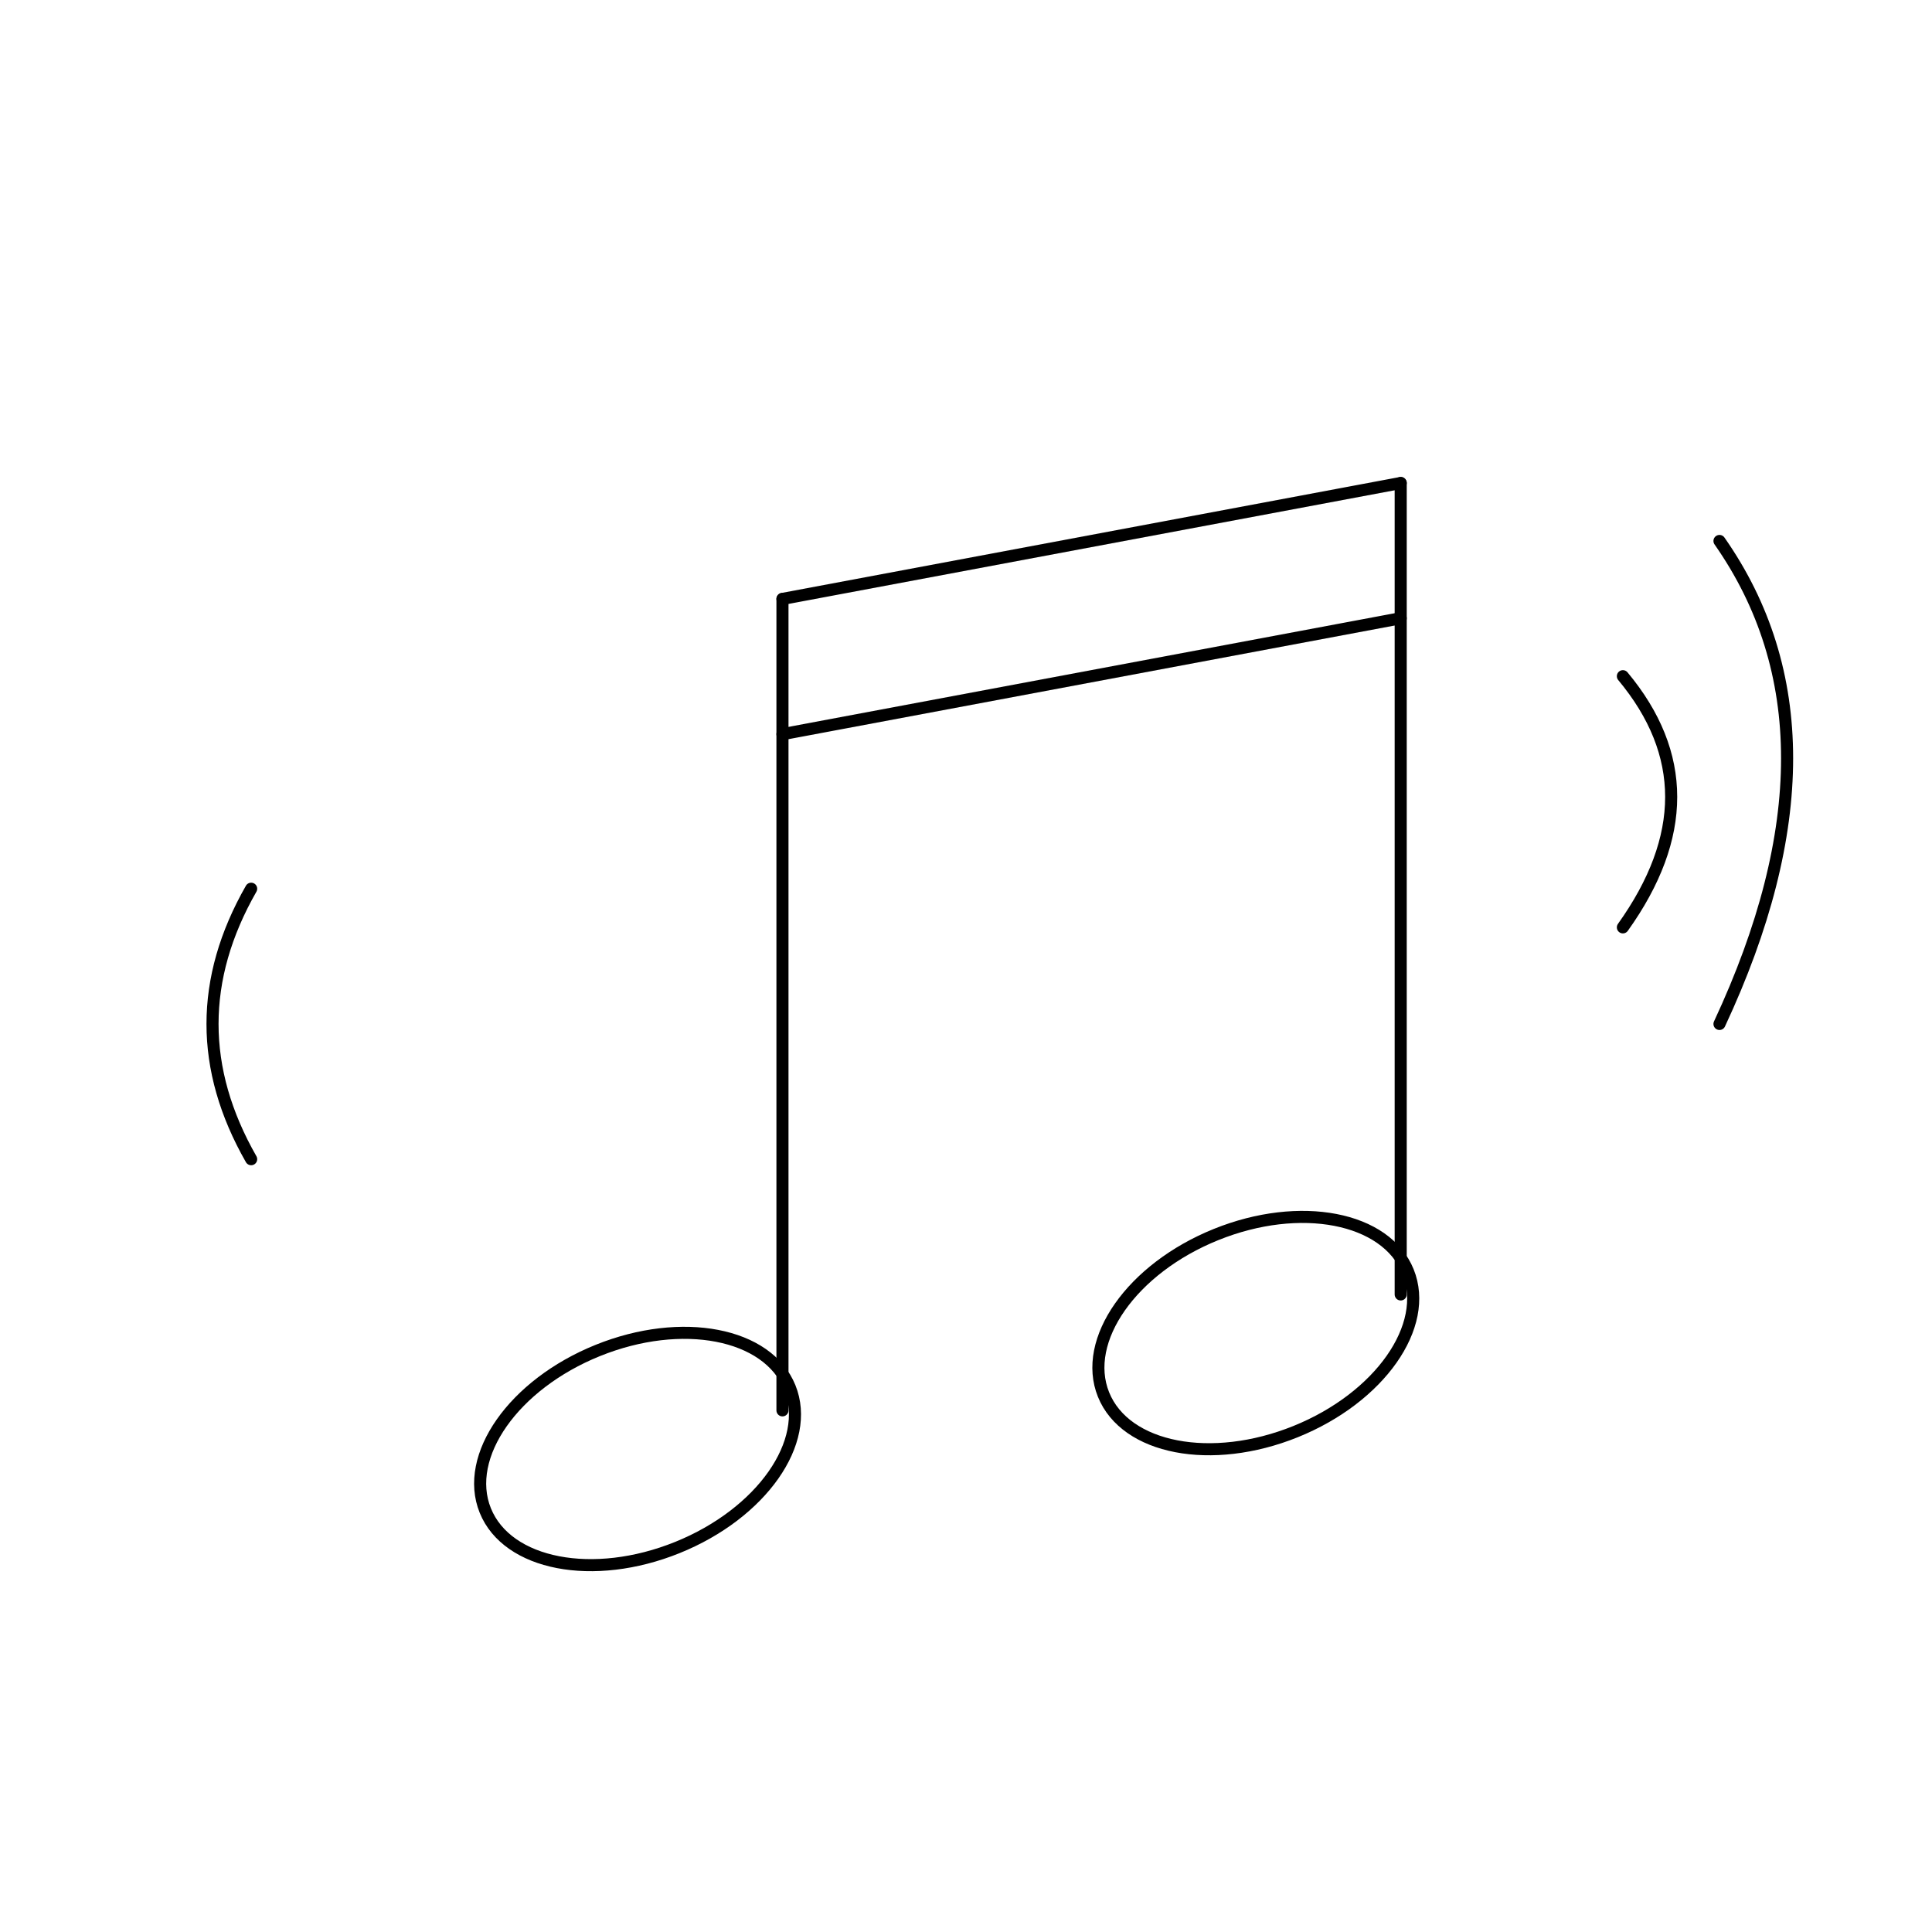
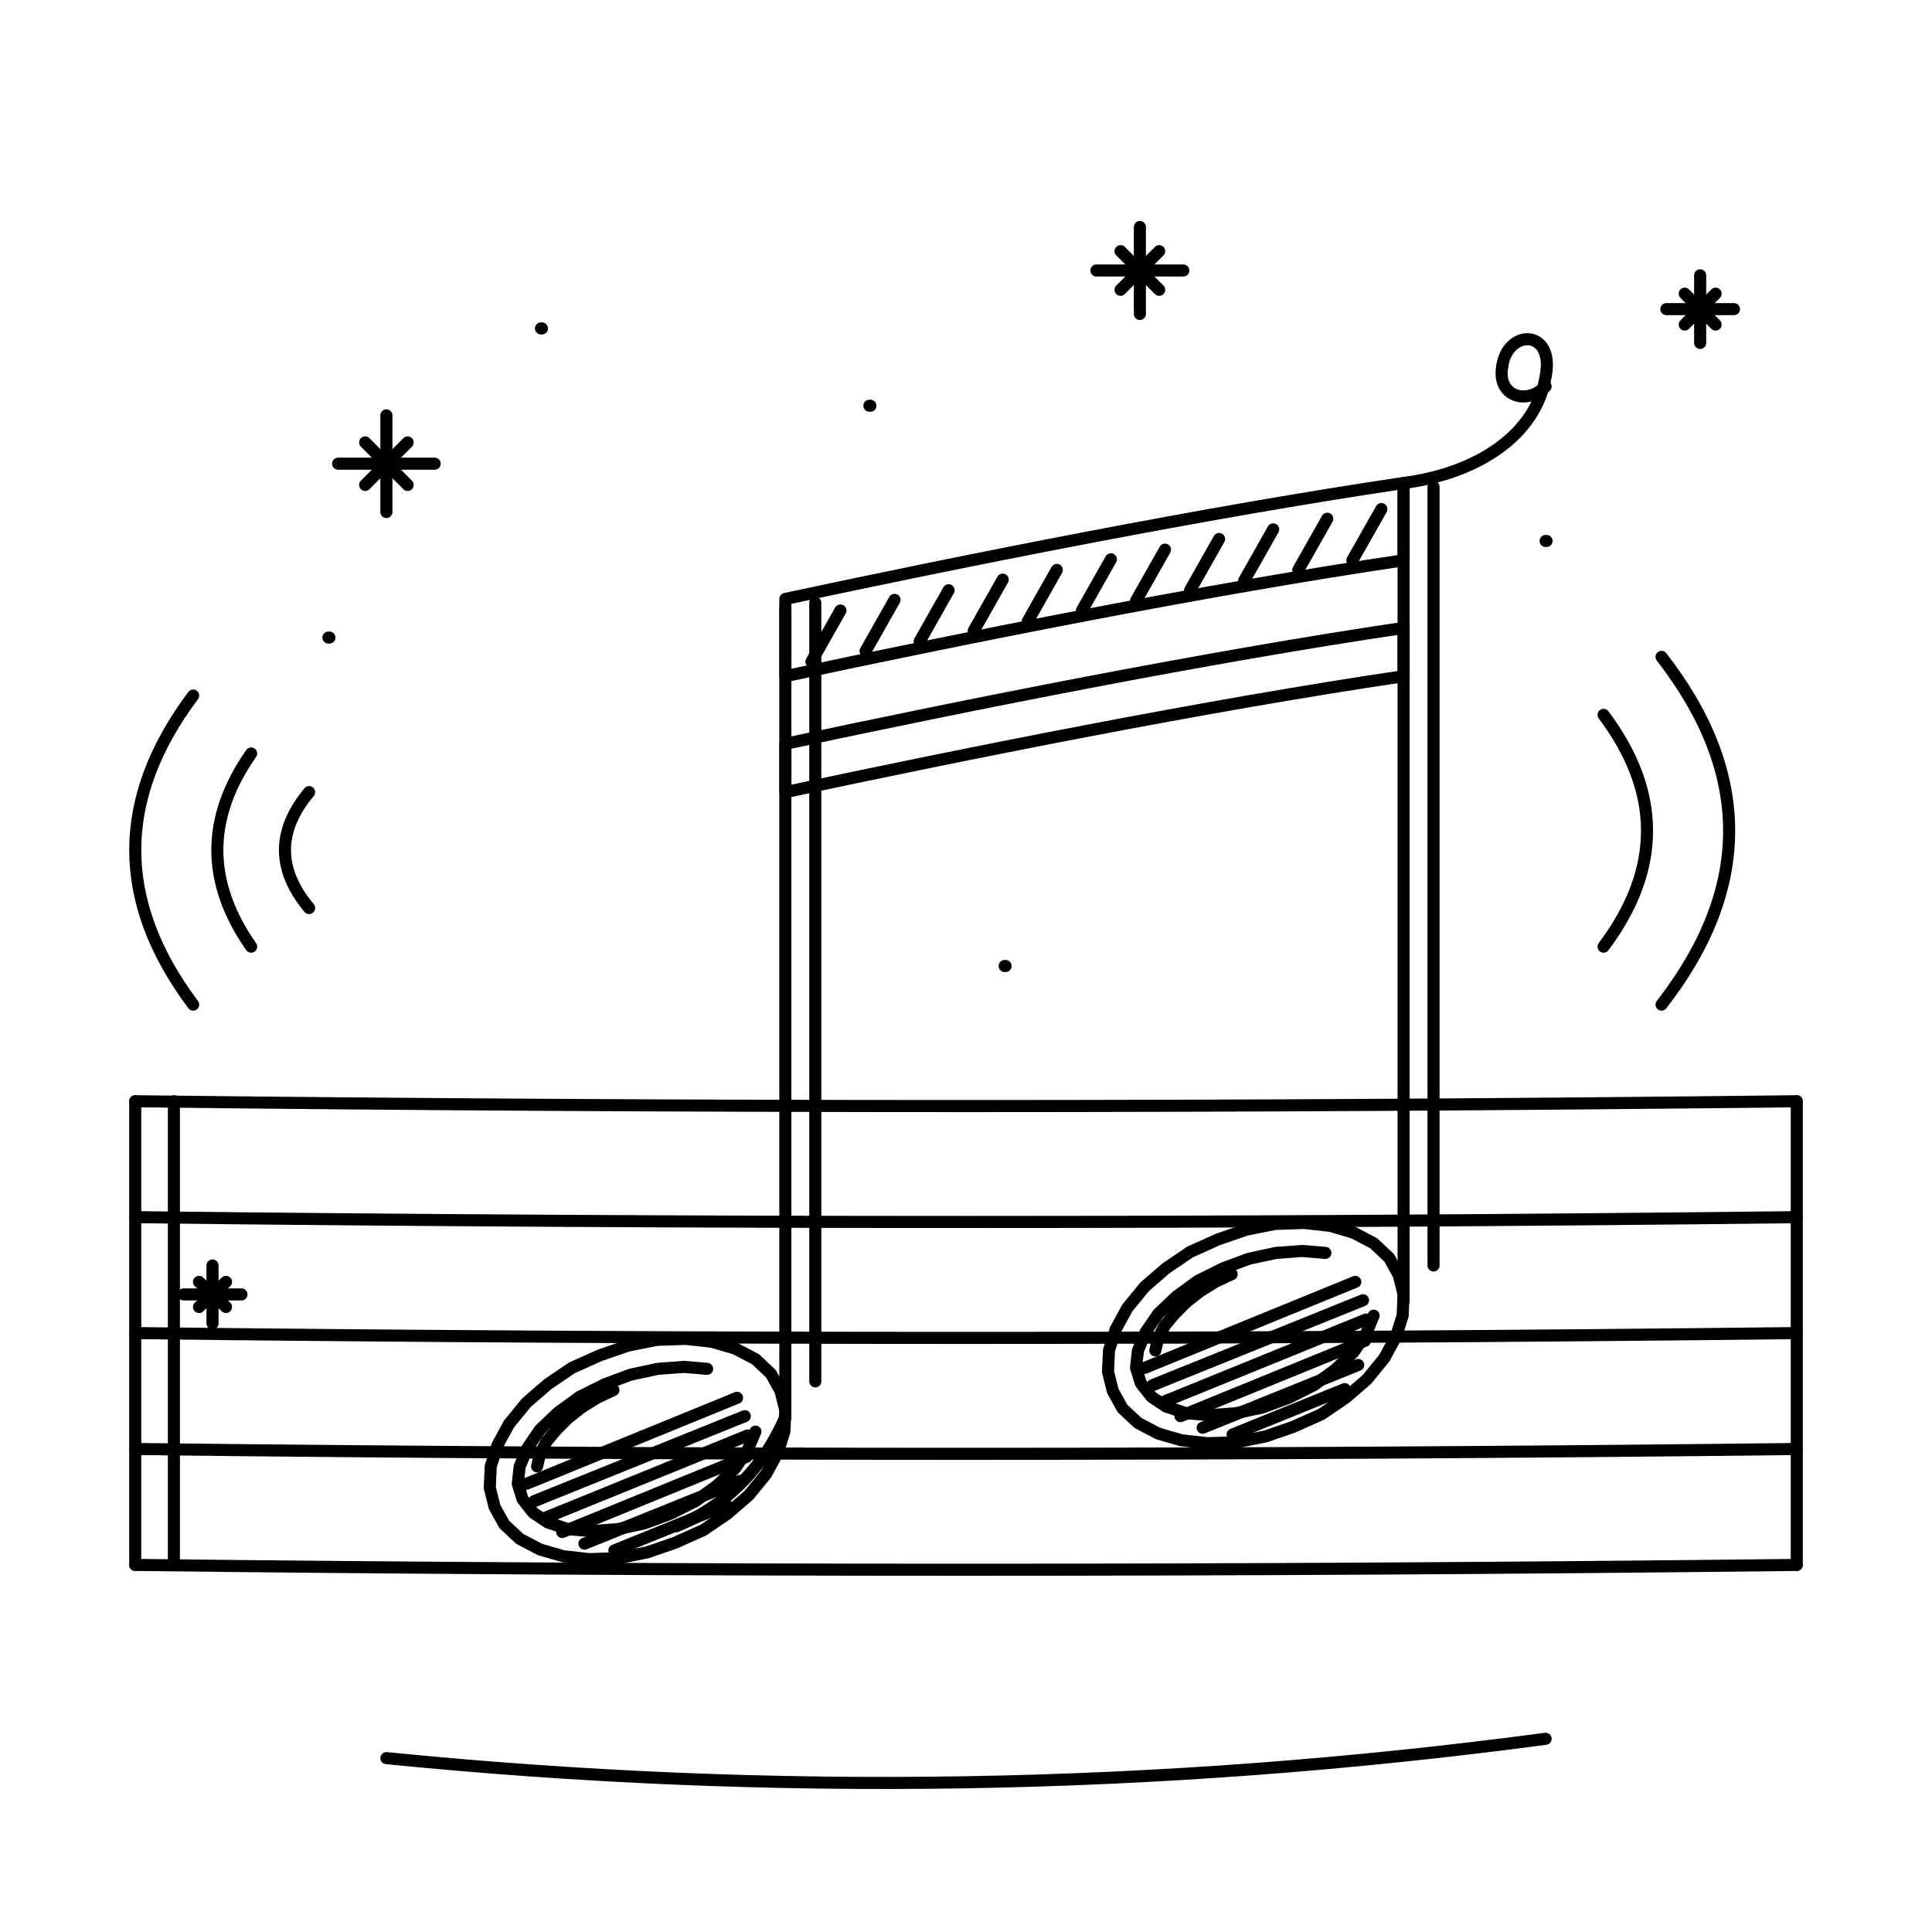
<svg xmlns="http://www.w3.org/2000/svg" viewBox="0 0 200 200" fill="none" stroke="currentColor" stroke-width="1.25" stroke-linecap="round" stroke-linejoin="round">
-   <ellipse pathLength="1" cx="66" cy="150" rx="17" ry="11" transform="rotate(-22 66 150)" />
-   <ellipse pathLength="1" cx="130" cy="138" rx="17" ry="11" transform="rotate(-22 130 138)" />
-   <path pathLength="1" d="M81 146V62" />
-   <path pathLength="1" d="M145 134V50" />
-   <path pathLength="1" class="accent" d="M81 62L145 50" />
-   <path pathLength="1" class="accent" d="M81 76L145 64" />
-   <path pathLength="1" d="M26 92Q18 106 26 120" />
-   <path pathLength="1" d="M168 70Q178 82 168 96" />
-   <path pathLength="1" class="accent" d="M178 56Q192 76 178 106" />
+   <path pathLength="1" class="fine soft" d="M14 114Q100 115 186 114" />
+   <path pathLength="1" class="fine soft" d="M14 126Q100 127 186 126" />
+   <path pathLength="1" class="fine soft" d="M14 138Q100 139 186 138" />
+   <path pathLength="1" class="fine soft" d="M14 150Q100 151 186 150" />
+   <path pathLength="1" class="fine soft" d="M14 162Q100 163 186 162" />
+   <path pathLength="1" class="fine soft" d="M14 114V162M186 114V162" />
+   <path pathLength="1" class="fine soft" d="M18 114V162" />
+   <path pathLength="1" d="M80.8 144L81.3 146L81.2 148.2L80.5 150.4L79.3 152.6L77.5 154.8L75.3 156.7L72.8 158.4L69.9 159.7L67 160.7L64 161.3L61 161.4L58.3 161.1L55.9 160.4L53.8 159.3L52.2 157.8L51.2 156L50.7 154L50.8 151.8L51.5 149.6L52.7 147.4L54.5 145.2L56.7 143.3L59.2 141.6L62.1 140.3L65 139.3L68 138.7L71 138.6L73.7 138.9L76.1 139.6L78.2 140.7L79.8 142.2L80.8 144Z" />
+   <path pathLength="1" class="fine" d="M78.2 148.2L77.4 150.1L76.1 152L74.2 153.8L72 155.4L69.4 156.7L66.7 157.7L63.9 158.3L61.2 158.5L58.8 158.3L56.7 157.6L55.2 156.6L54.1 155.2L53.6 153.6L53.8 151.8L54.6 149.9L55.9 148L57.8 146.2L60 144.6L62.6 143.3L65.3 142.3L68.1 141.7L70.8 141.5L73.2 141.7" />
+   <path pathLength="1" class="fine" d="M54.5 153.6L76.3 144.7" />
+   <path pathLength="1" class="fine" d="M55.3 155.4L77.1 146.6" />
+   <path pathLength="1" class="fine" d="M56.5 157.1L77.4 148.6" />
+   <path pathLength="1" class="fine" d="M58.2 158.6L77.3 150.8" />
+   <path pathLength="1" class="fine" d="M60.5 159.8L76.6 153.3" />
+   <path pathLength="1" class="fine" d="M63.6 160.5L75.2 155.8" />
+   <path pathLength="1" class="fine soft" d="M55.6 151.8L55.9 150.5L56.6 149.2L57.6 148L58.8 146.8L60.2 145.7L61.8 144.7L63.5 143.9" />
+   <path pathLength="1" d="M144.8 132L145.3 134L145.2 136.2L144.5 138.4L143.3 140.6L141.5 142.8L139.3 144.7L136.8 146.4L133.9 147.7L131 148.7L128 149.3L125 149.4L122.3 149.1L119.9 148.4L117.8 147.3L116.2 145.8L115.2 144L114.7 142L114.8 139.8L115.5 137.6L116.7 135.4L118.5 133.2L120.7 131.3L123.2 129.6L126.1 128.3L129 127.3L132 126.7L135 126.6L137.7 126.9L140.1 127.6L142.2 128.7L143.8 130.2L144.8 132Z" />
+   <path pathLength="1" class="fine" d="M142.2 136.2L141.4 138.1L140.1 140L138.2 141.8L136 143.4L133.4 144.7L130.7 145.7L127.9 146.3L125.2 146.5L122.8 146.3L120.7 145.6L119.2 144.6L118.1 143.2L117.6 141.6L117.8 139.8L118.6 137.9L119.9 136L121.8 134.2L124 132.6L126.6 131.3L129.3 130.3L132.1 129.7L134.8 129.5L137.2 129.7" />
+   <path pathLength="1" class="fine" d="M118.5 141.6L140.3 132.7" />
+   <path pathLength="1" class="fine" d="M119.3 143.4L141.1 134.6" />
+   <path pathLength="1" class="fine" d="M120.5 145.1L141.4 136.6" />
+   <path pathLength="1" class="fine" d="M122.2 146.6L141.3 138.8" />
+   <path pathLength="1" class="fine" d="M124.5 147.8L140.6 141.3" />
+   <path pathLength="1" class="fine" d="M127.6 148.5L139.2 143.8" />
+   <path pathLength="1" class="fine soft" d="M119.6 139.8L119.9 138.5L120.6 137.2L121.6 136L122.8 134.8L124.2 133.7L125.8 132.7L127.5 131.9" />
+   <path pathLength="1" d="M81.3 146.7V63" />
+   <path pathLength="1" class="fine" d="M84.4 143V62.4" />
+   <path pathLength="1" d="M145.3 134.7V51" />
+   <path pathLength="1" class="fine" d="M148.4 131V50.4" />
+   <path pathLength="1" class="accent" d="M81.3 62C100 58 125 53 145.3 50L145.3 58C125 61 100 66 81.3 70Z" />
+   <path pathLength="1" class="accent" d="M81.3 77C100 73 125 68 145.3 65L145.3 70C125 73 100 78 81.3 82Z" />
+   <path pathLength="1" class="accent fine" d="M84 68.5L87 63.2" />
+   <path pathLength="1" class="accent fine" d="M89.6 67.4L92.6 62.1" />
+   <path pathLength="1" class="accent fine" d="M95.2 66.4L98.2 61.1" />
+   <path pathLength="1" class="accent fine" d="M100.8 65.3L103.8 60" />
+   <path pathLength="1" class="accent fine" d="M106.4 64.3L109.4 59" />
+   <path pathLength="1" class="accent fine" d="M112 63.2L115 57.9" />
+   <path pathLength="1" class="accent fine" d="M117.6 62.2L120.6 56.9" />
+   <path pathLength="1" class="accent fine" d="M123.2 61.1L126.2 55.8" />
+   <path pathLength="1" class="accent fine" d="M128.8 60.1L131.8 54.8" />
+   <path pathLength="1" class="accent fine" d="M134.4 59L137.4 53.7" />
+   <path pathLength="1" class="accent fine" d="M140 58L143 52.7" />
+   <path pathLength="1" d="M145.3 50C153 49 159 45 160 39C161 34 156 34 155.5 38" />
+   <path pathLength="1" class="fine" d="M155.5 38C155 41 158 42 160 40" />
+   <path pathLength="1" class="fine" d="M81.3 146.7C79 152 75 156 70 158" />
+   <path pathLength="1" class="fine" d="M26 78Q19 88 26 98M32 82Q27 88 32 94" />
+   <path pathLength="1" class="accent" d="M20 72Q8 88 20 104" />
+   <path pathLength="1" class="fine" d="M166 74Q175 86 166 98" />
+   <path pathLength="1" class="accent" d="M172 68Q186 86 172 104" />
+   <path pathLength="1" class="soft" d="M40 43V53M35 48H45" />
+   <path pathLength="1" class="soft fine" d="M37.8 45.8L42.2 50.2M37.8 50.2L42.2 45.8" />
+   <path pathLength="1" class="soft" d="M118 23.5V32.5M113.5 28H122.5" />
+   <path pathLength="1" class="soft fine" d="M116 26L120 30M116 30L120 26" />
+   <path pathLength="1" class="soft" d="M176 28.5V35.5M172.5 32H179.5" />
+   <path pathLength="1" class="soft fine" d="M174.4 30.4L177.6 33.6M174.4 33.6L177.6 30.4" />
+   <path pathLength="1" class="soft" d="M22 131V137M19 134H25" />
+   <path pathLength="1" class="soft fine" d="M20.6 132.7L23.4 135.3M20.6 135.3L23.4 132.7" />
+   <path pathLength="1" class="fine" d="M56 34h.1" />
+   <path pathLength="1" class="fine" d="M90 42h.1" />
+   <path pathLength="1" class="fine" d="M160 56h.1" />
+   <path pathLength="1" class="fine" d="M104 100h.1" />
+   <path pathLength="1" class="fine" d="M34 66h.1" />
+   <path pathLength="1" class="fine soft" d="M40 182Q100 188 160 180" />
</svg>
